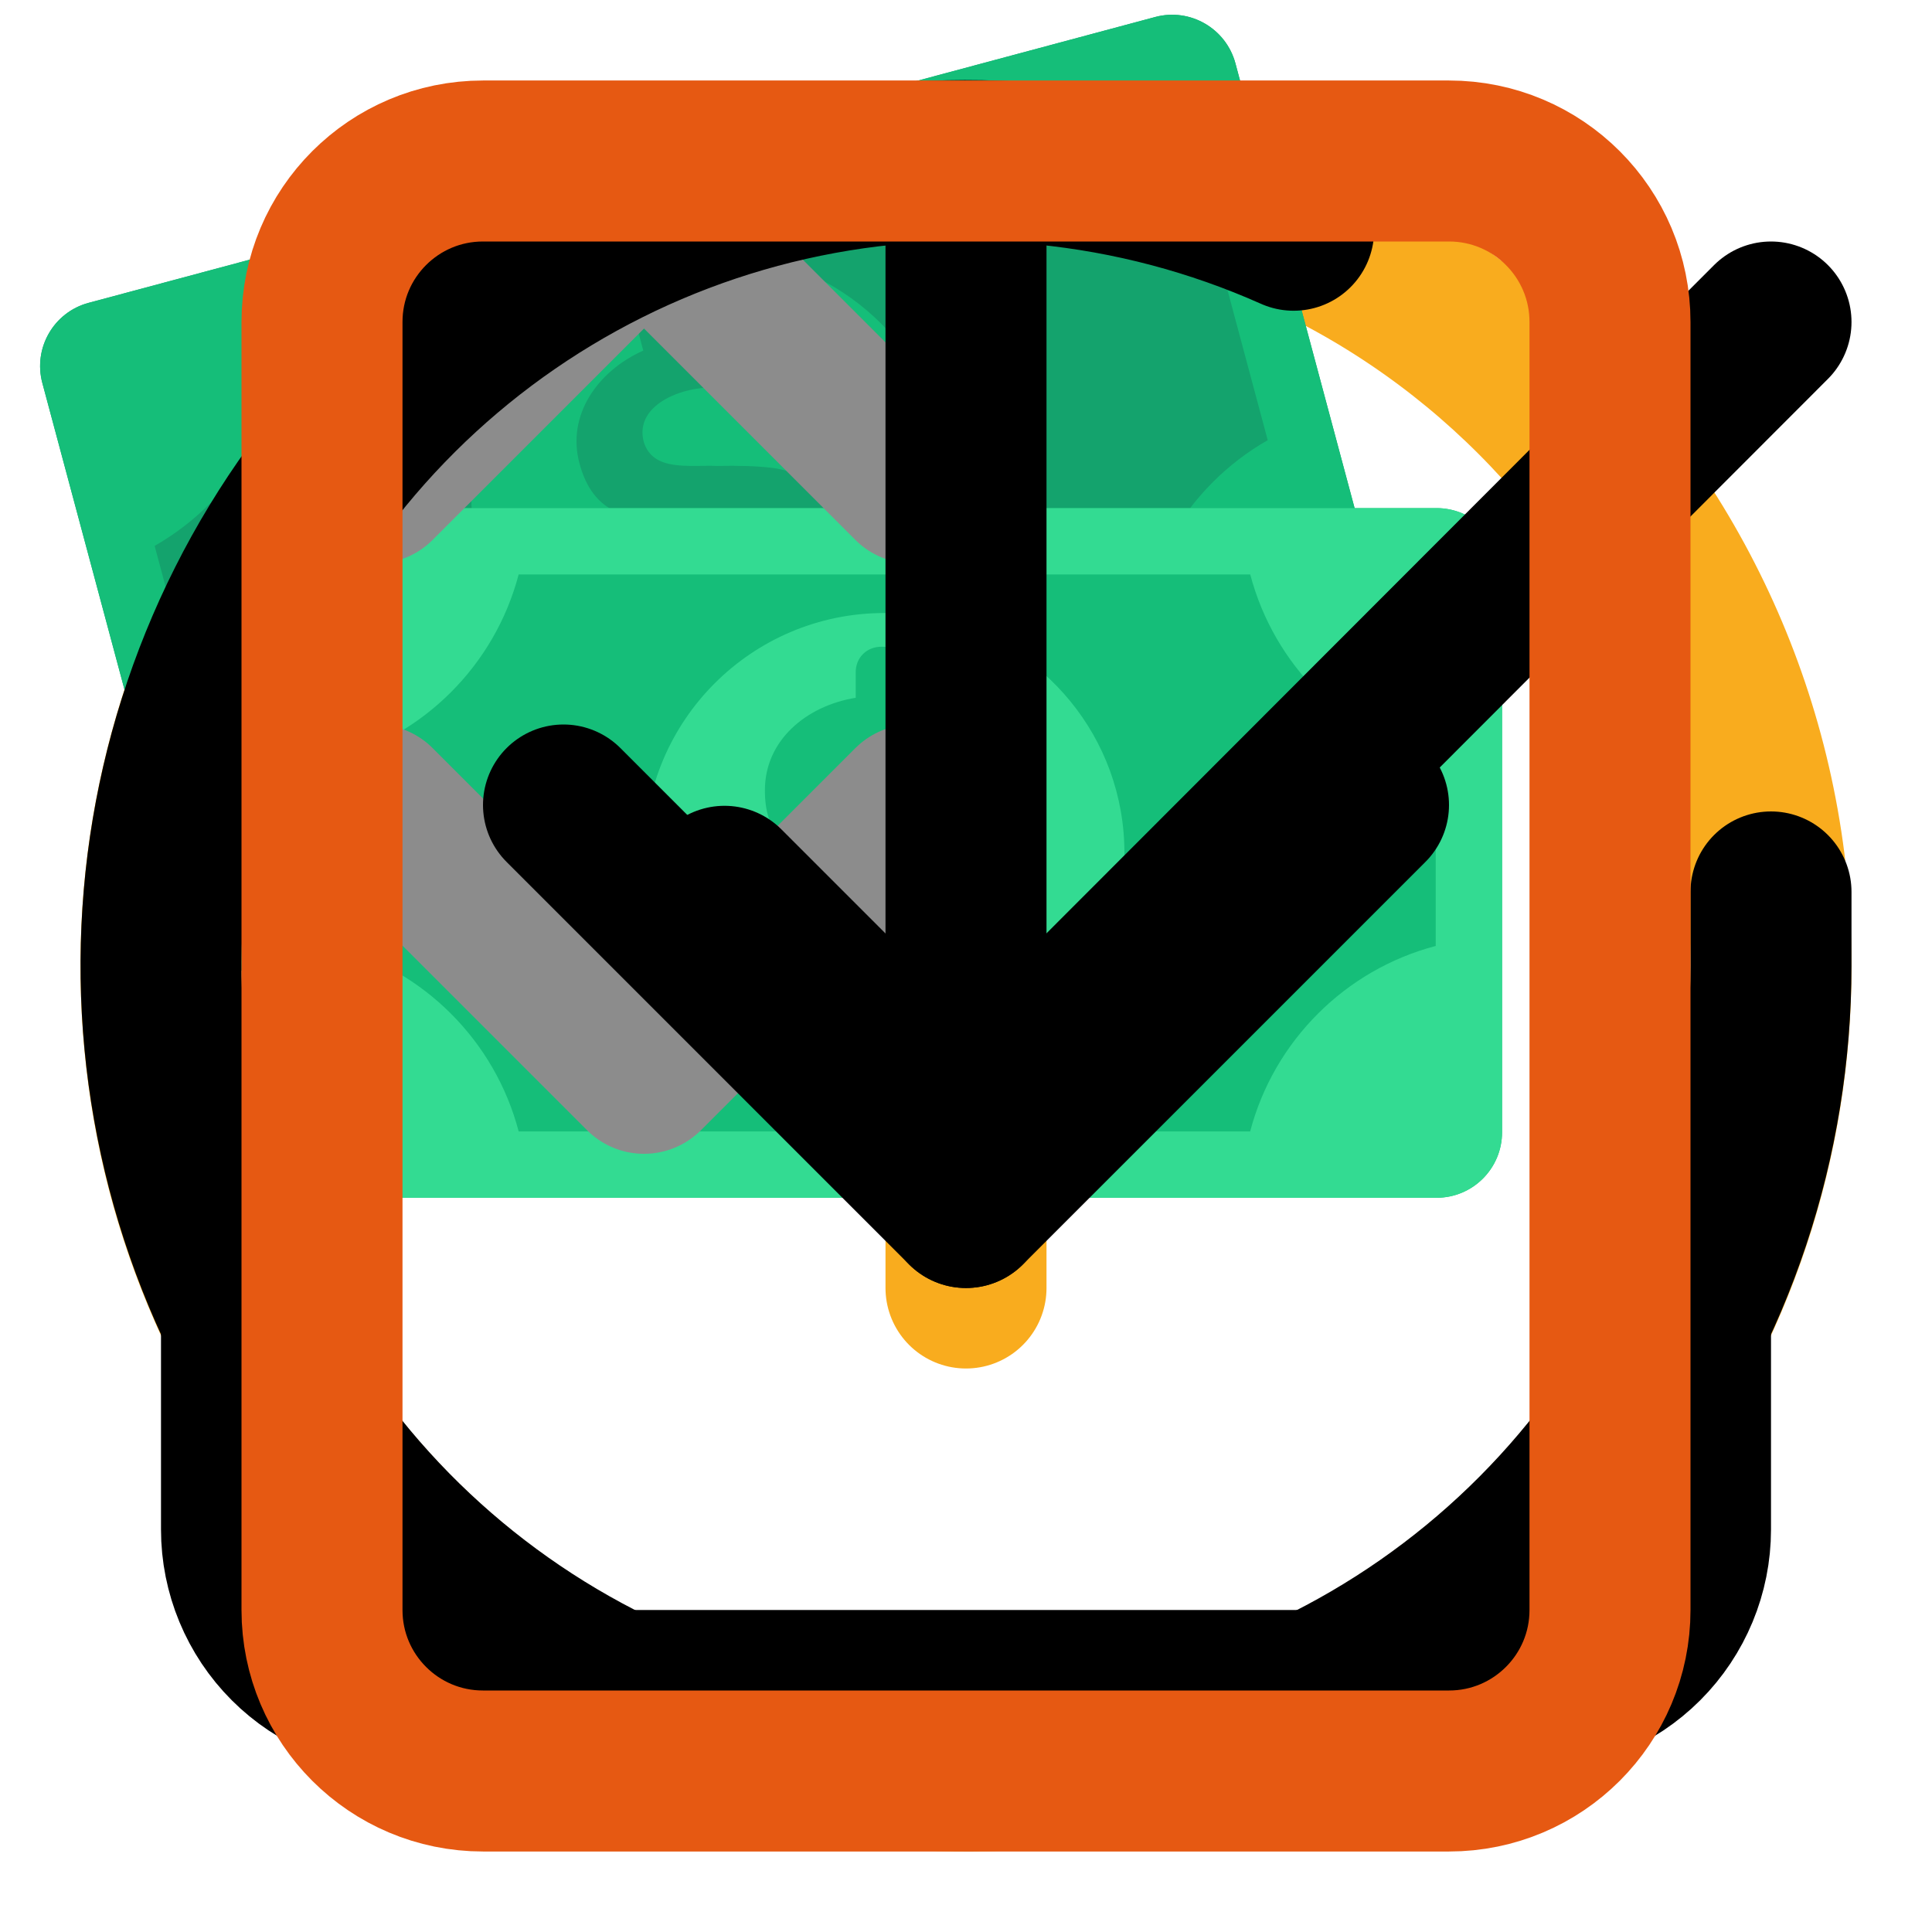
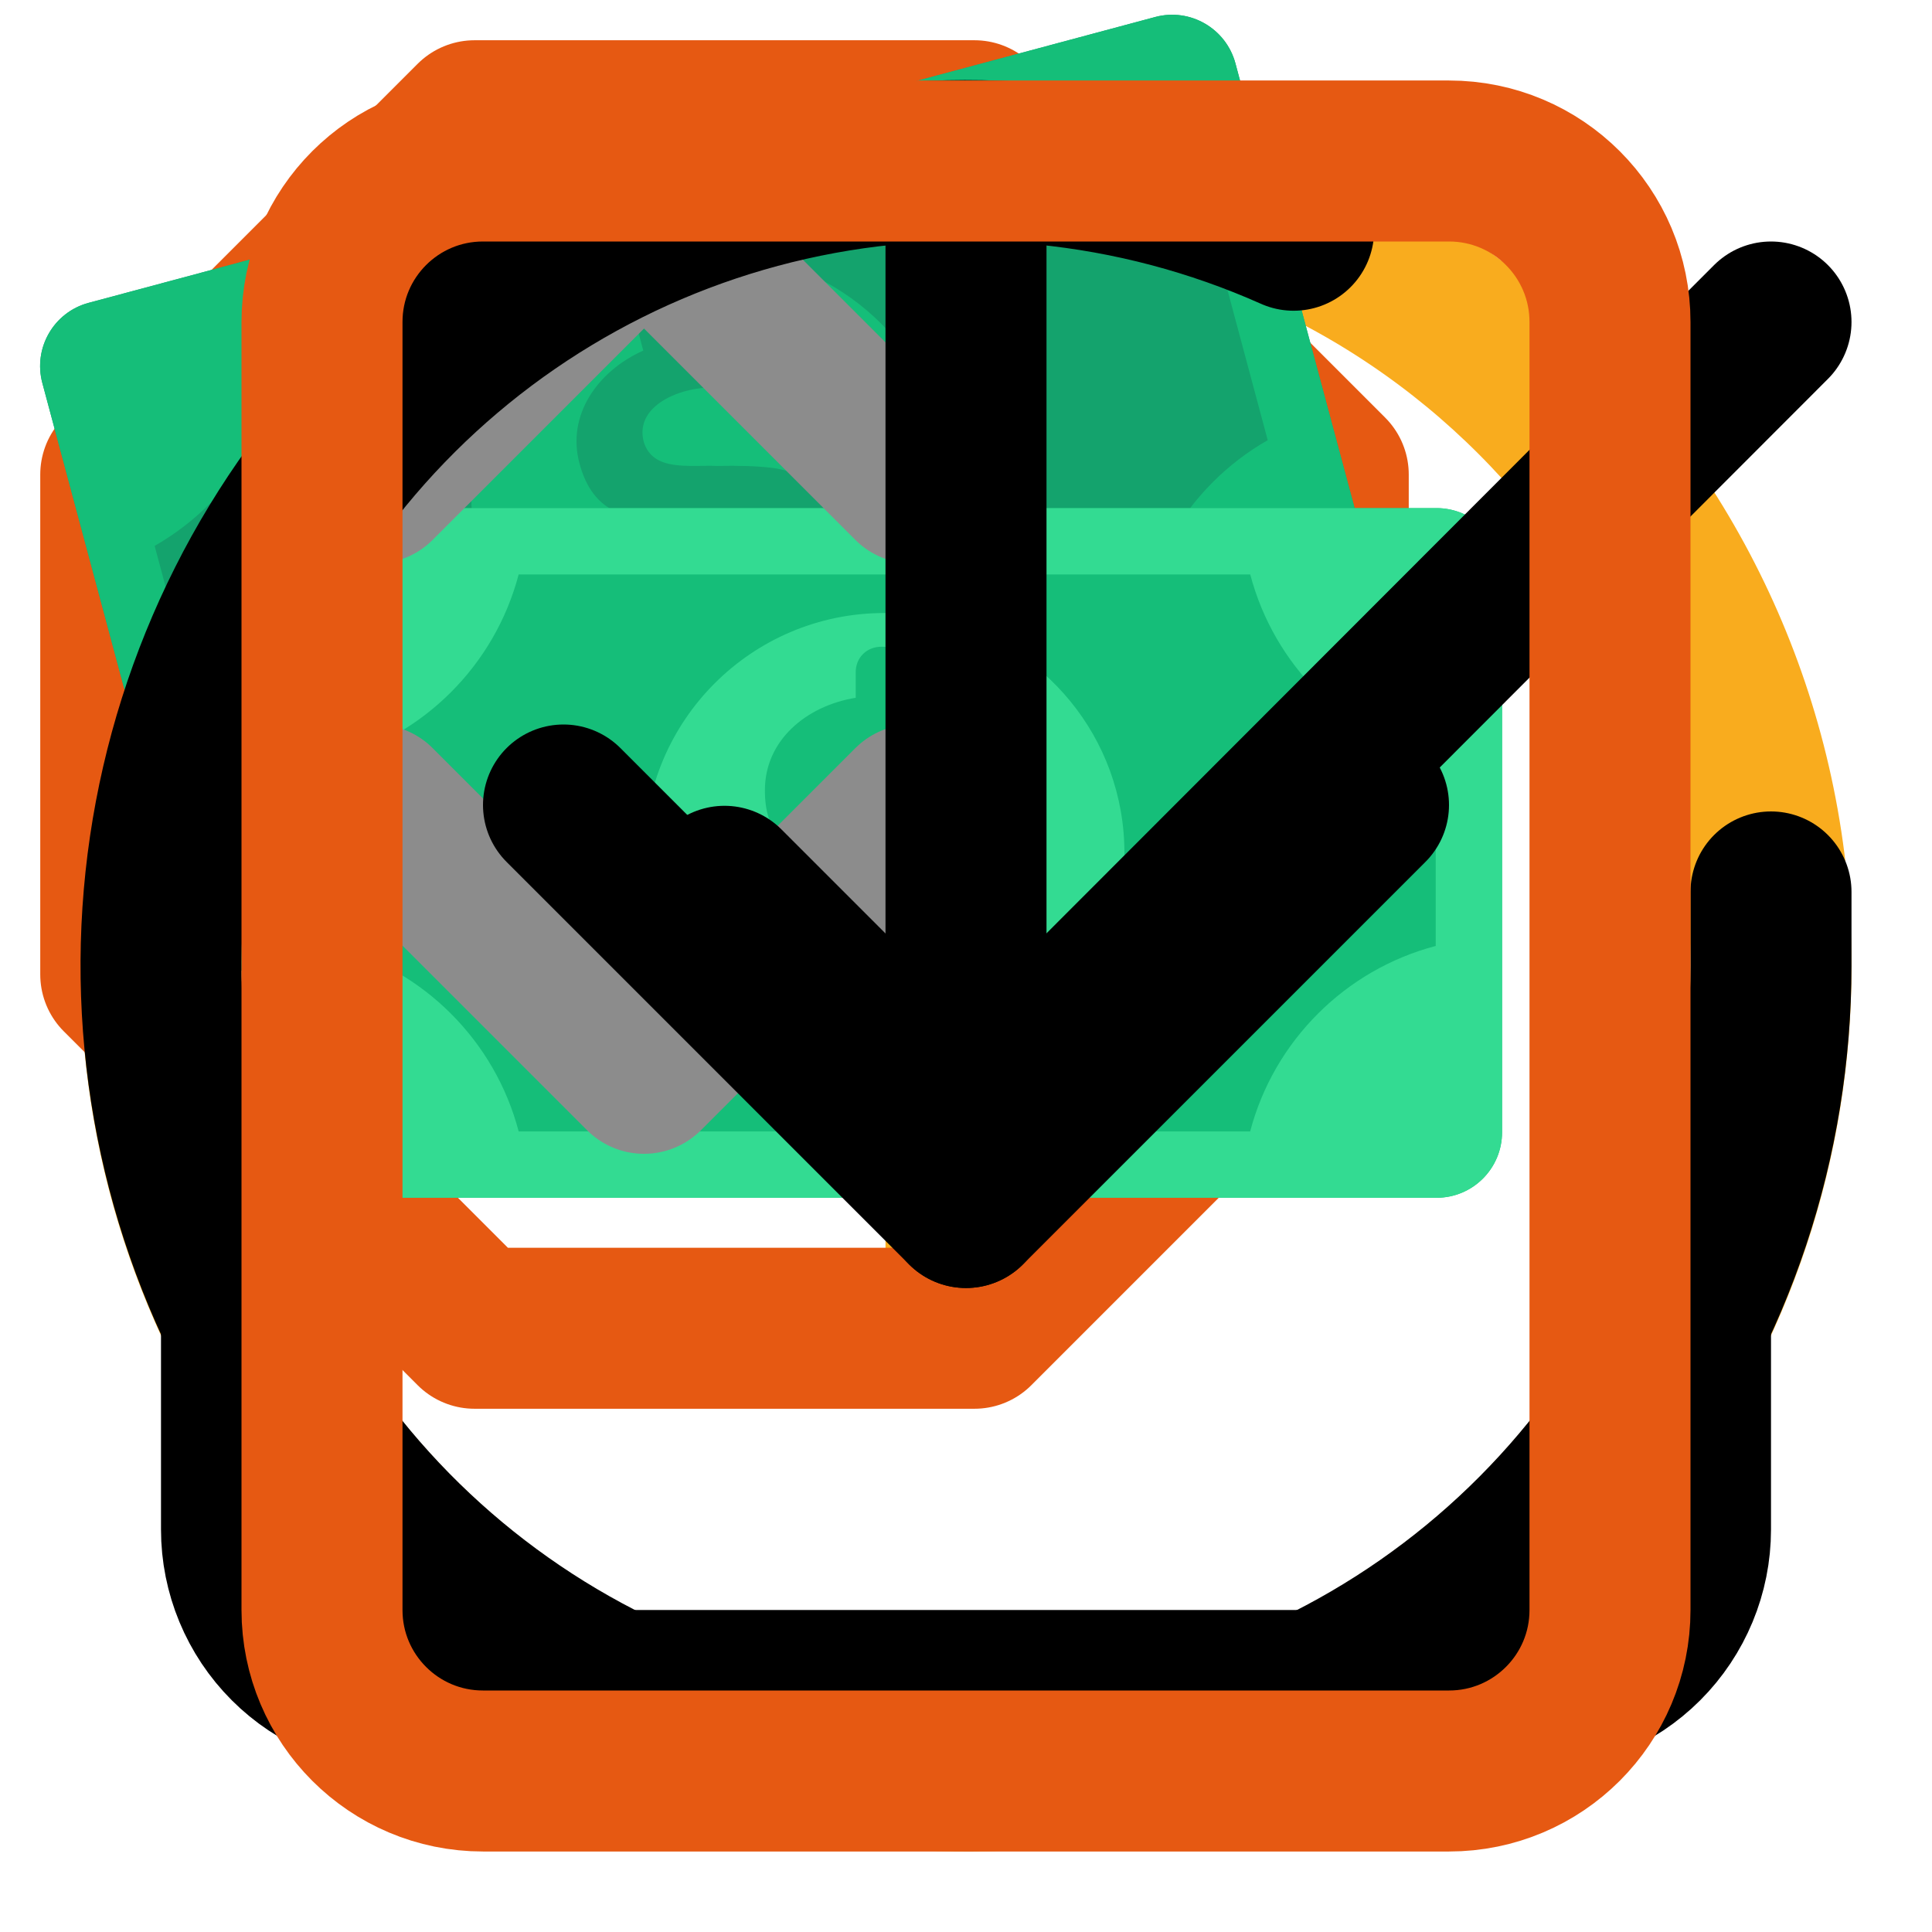
<svg xmlns="http://www.w3.org/2000/svg">
  <svg id="home" viewBox="0 0 24 24" fill="none">
    <path d="M3 9L12 2L21 9V20C21 20.53 20.789 21.039 20.414 21.414C20.039 21.789 19.53 22 19 22H5C4.47 22 3.961 21.789 3.586 21.414C3.211 21.039 3 20.53 3 20V9Z" stroke-width="2" stroke-linecap="round" stroke-linejoin="round" />
    <path d="M9 22V12H15V22" stroke-width="2" stroke-linecap="round" stroke-linejoin="round" />
  </svg>
  <svg id="user" viewBox="0 0 24 24" fill="none">
    <path d="M20 21V19C20 17.939 19.579 16.922 18.828 16.172C18.078 15.421 17.061 15 16 15H8C6.939 15 5.922 15.421 5.172 16.172C4.421 16.922 4 17.939 4 19V21" stroke-width="2" stroke-linecap="round" stroke-linejoin="round" />
    <path d="M12 11C14.209 11 16 9.209 16 7C16 4.791 14.209 3 12 3C9.791 3 8 4.791 8 7C8 9.209 9.791 11 12 11Z" stroke-width="2" stroke-linecap="round" stroke-linejoin="round" />
  </svg>
  <svg id="file" viewBox="0 0 24 24" fill="none">
    <path d="M14.5 2H6C5.47 2 4.961 2.211 4.586 2.586C4.211 2.961 4 3.47 4 4V20C4 20.53 4.211 21.039 4.586 21.414C4.961 21.789 5.47 22 6 22H18C18.53 22 19.039 21.789 19.414 21.414C19.789 21.039 20 20.53 20 20V7.5L14.5 2Z" stroke-width="2" stroke-linecap="round" stroke-linejoin="round" />
    <path d="M14 2V8H20" stroke-width="2" stroke-linecap="round" stroke-linejoin="round" />
  </svg>
  <svg id="file-text" viewBox="0 0 24 24" fill="none">
    <path d="M14.5 2H6C5.47 2 4.961 2.211 4.586 2.586C4.211 2.961 4 3.47 4 4V20C4 20.53 4.211 21.039 4.586 21.414C4.961 21.789 5.47 22 6 22H18C18.53 22 19.039 21.789 19.414 21.414C19.789 21.039 20 20.53 20 20V7.5L14.5 2Z" stroke-width="2" stroke-linecap="round" stroke-linejoin="round" />
    <path d="M14 2V8H20" stroke-width="2" stroke-linecap="round" stroke-linejoin="round" />
    <path d="M16 13H8" stroke-width="2" stroke-linecap="round" stroke-linejoin="round" />
    <path d="M16 17H8" stroke-width="2" stroke-linecap="round" stroke-linejoin="round" />
    <path d="M10 9H8" stroke-width="2" stroke-linecap="round" stroke-linejoin="round" />
  </svg>
  <svg id="layers" viewBox="0 0 24 24" fill="none">
    <path d="M12 2L2 7L12 12L22 7L12 2Z" stroke-width="2" stroke-linecap="round" stroke-linejoin="round" />
    <path d="M2 17L12 22L22 17" stroke-width="2" stroke-linecap="round" stroke-linejoin="round" />
    <path d="M2 12L12 17L22 12" stroke-width="2" stroke-linecap="round" stroke-linejoin="round" />
  </svg>
  <svg id="calculator" viewBox="0 0 24 24" fill="none">
    <path d="M18 2H6C4.895 2 4 2.895 4 4V20C4 21.105 4.895 22 6 22H18C19.105 22 20 21.105 20 20V4C20 2.895 19.105 2 18 2Z" stroke-width="2" stroke-linecap="round" stroke-linejoin="round" />
    <path d="M8 6H16" stroke-width="2" stroke-linecap="round" stroke-linejoin="round" />
    <path d="M16 14V18" stroke-width="2" stroke-linecap="round" stroke-linejoin="round" />
    <path d="M16 10H16.01" stroke-width="2" stroke-linecap="round" stroke-linejoin="round" />
    <path d="M12 10H12.01" stroke-width="2" stroke-linecap="round" stroke-linejoin="round" />
    <path d="M8 10H8.01" stroke-width="2" stroke-linecap="round" stroke-linejoin="round" />
    <path d="M12 14H12.01" stroke-width="2" stroke-linecap="round" stroke-linejoin="round" />
    <path d="M8 14H8.01" stroke-width="2" stroke-linecap="round" stroke-linejoin="round" />
    <path d="M12 18H12.01" stroke-width="2" stroke-linecap="round" stroke-linejoin="round" />
    <path d="M8 18H8.01" stroke-width="2" stroke-linecap="round" stroke-linejoin="round" />
  </svg>
  <svg id="filter" viewBox="0 0 24 24" fill="none">
    <path d="M22 3H2L10 12.46V19L14 21V12.46L22 3Z" stroke-width="2" stroke-linecap="round" stroke-linejoin="round" />
  </svg>
  <svg id="calender" viewBox="0 0 24 24" fill="none">
    <path d="M19 4H5C3.895 4 3 4.895 3 6V20C3 21.105 3.895 22 5 22H19C20.105 22 21 21.105 21 20V6C21 4.895 20.105 4 19 4Z" stroke-width="2" stroke-linecap="round" stroke-linejoin="round" />
    <path d="M16 2V6" stroke-width="2" stroke-linecap="round" stroke-linejoin="round" />
    <path d="M8 2V6" stroke-width="2" stroke-linecap="round" stroke-linejoin="round" />
    <path d="M3 10H21" stroke-width="2" stroke-linecap="round" stroke-linejoin="round" />
  </svg>
  <svg id="dashboard" viewBox="0 0 24 24" fill="none">
    <path d="M10 3H3V12H10V3Z" stroke-width="2" stroke-linecap="round" stroke-linejoin="round" />
    <path d="M21 3H14V8H21V3Z" stroke-width="2" stroke-linecap="round" stroke-linejoin="round" />
    <path d="M21 12H14V21H21V12Z" stroke-width="2" stroke-linecap="round" stroke-linejoin="round" />
    <path d="M10 16H3V21H10V16Z" stroke-width="2" stroke-linecap="round" stroke-linejoin="round" />
    <path d="M3 10H21" stroke-width="2" stroke-linecap="round" stroke-linejoin="round" />
  </svg>
  <svg id="info" viewBox="0 0 24 24" fill="none">
    <path d="M12 22C17.523 22 22 17.523 22 12C22 6.477 17.523 2 12 2C6.477 2 2 6.477 2 12C2 17.523 6.477 22 12 22Z" stroke="#F9AC1E" stroke-width="2" stroke-linecap="round" stroke-linejoin="round" />
    <path d="M12 16V12" stroke="#F9AC1E" stroke-width="2" stroke-linecap="round" stroke-linejoin="round" />
    <path d="M12 8H12.01" stroke="#F9AC1E" stroke-width="2" stroke-linecap="round" stroke-linejoin="round" />
  </svg>
+   <svg id="alert-info" viewBox="0 0 24 24" fill="none">
+     <path d="M5.895 1.5H12.105L16.5 5.895V12.105L12.105 16.5H5.895L1.5 12.105V5.895L5.895 1.5Z" stroke="#E65912" stroke-width="2" stroke-linecap="round" stroke-linejoin="round" />
+     <path d="M9 6V9" stroke="#E65912" stroke-width="2" stroke-linecap="round" stroke-linejoin="round" />
+     <path d="M9 12H9.008" stroke="#E65912" stroke-width="2" stroke-linecap="round" stroke-linejoin="round" />
+   </svg>
  <svg id="money" viewBox="0 0 24 24" fill="none">
    <path d="M17.143 7.49L15.347 0.787C15.23 0.353 14.784 0.095 14.351 0.211L1.101 3.762C0.667 3.878 0.41 4.324 0.526 4.758L2.322 11.461C2.439 11.896 2.884 12.153 3.318 12.037L16.568 8.487C17.002 8.371 17.259 7.925 17.143 7.49Z" fill="#14A36D" />
    <path d="M17.143 7.49L15.347 0.787C15.23 0.353 14.784 0.095 14.351 0.211L1.101 3.762C0.667 3.878 0.41 4.324 0.526 4.758L2.322 11.461C2.439 11.896 2.884 12.153 3.318 12.037L16.568 8.487C17.002 8.371 17.259 7.925 17.143 7.49ZM15.748 5.468C14.739 6.044 14.112 7.129 14.118 8.29L5.341 10.642C4.766 9.633 3.681 9.007 2.519 9.013L1.921 6.781C2.93 6.205 3.556 5.121 3.55 3.958L12.328 1.606C12.904 2.616 13.988 3.241 15.15 3.236L15.748 5.468Z" fill="#15BE79" />
    <path d="M11.714 5.353C11.343 3.97 10.057 3.075 8.681 3.148C8.476 3.158 8.269 3.19 8.062 3.245C6.473 3.671 5.529 5.306 5.955 6.896C6.052 7.259 6.212 7.588 6.421 7.875C7.125 8.846 8.379 9.333 9.606 9.004C11.196 8.578 12.14 6.943 11.714 5.353Z" fill="#15BE79" />
    <path d="M10.316 7.322C10.174 7.568 9.946 7.763 9.633 7.906L9.713 8.205C9.765 8.391 9.669 8.556 9.483 8.604C9.302 8.654 9.13 8.558 9.084 8.373L9.008 8.091C8.64 8.155 8.22 8.135 7.88 8.006C7.667 7.954 7.588 7.697 7.671 7.511C7.759 7.326 7.9 7.332 8.099 7.38C8.285 7.431 8.456 7.459 8.613 7.464C9.027 7.474 9.743 7.308 9.613 6.783C9.504 6.452 9.074 6.538 8.744 6.516C8.253 6.505 7.918 6.551 7.535 6.29C7.376 6.179 7.265 6.003 7.2 5.762C7.034 5.158 7.425 4.608 7.991 4.355L7.911 4.056C7.858 3.873 7.959 3.704 8.141 3.658C8.326 3.605 8.492 3.701 8.539 3.888L8.616 4.176C8.942 4.134 9.269 4.173 9.597 4.295C9.722 4.338 9.785 4.413 9.819 4.539C9.865 4.687 9.794 4.901 9.641 4.94C9.538 4.965 9.491 4.953 9.372 4.922C9.204 4.87 9.058 4.836 8.932 4.821C8.551 4.775 7.865 5.001 7.998 5.493C8.114 5.859 8.554 5.775 8.908 5.788C9.179 5.782 9.405 5.79 9.585 5.811C9.765 5.832 9.932 5.898 10.087 6.008C10.453 6.268 10.569 6.93 10.316 7.322Z" fill="#14A36D" />
    <path d="M18.659 14.066V7.126C18.659 6.676 18.295 6.312 17.846 6.312H4.128C3.679 6.312 3.315 6.676 3.315 7.126V14.066C3.315 14.515 3.679 14.879 4.128 14.879H17.846C18.295 14.879 18.659 14.515 18.659 14.066Z" fill="#15BE79" />
    <path d="M18.659 14.066V7.126C18.659 6.676 18.295 6.312 17.846 6.312H4.128C3.679 6.312 3.315 6.676 3.315 7.126V14.066C3.315 14.515 3.679 14.879 4.128 14.879H17.846C18.295 14.879 18.659 14.515 18.659 14.066ZM17.835 11.751C16.711 12.046 15.825 12.932 15.53 14.055H6.443C6.149 12.932 5.263 12.046 4.139 11.751V9.44C5.263 9.145 6.148 8.26 6.443 7.136H15.531C15.826 8.26 16.711 9.145 17.835 9.44V11.751H17.835Z" fill="#33DB92" />
    <path d="M13.968 10.595C13.968 9.164 12.957 7.967 11.609 7.681C11.409 7.637 11.2 7.615 10.986 7.615C9.34 7.615 8.005 8.95 8.005 10.595C8.005 10.971 8.075 11.331 8.202 11.662C8.631 12.782 9.716 13.577 10.986 13.577C12.633 13.577 13.968 12.242 13.968 10.595Z" fill="#33DB92" />
    <path d="M12.107 12.136C11.907 12.337 11.636 12.466 11.296 12.524V12.833C11.299 13.026 11.164 13.161 10.971 13.158C10.784 13.161 10.642 13.023 10.646 12.833V12.54C10.273 12.507 9.873 12.379 9.577 12.166C9.386 12.061 9.376 11.793 9.504 11.634C9.637 11.478 9.772 11.521 9.952 11.618C10.118 11.716 10.276 11.787 10.426 11.832C10.824 11.95 11.558 11.974 11.568 11.434C11.549 11.086 11.111 11.057 10.798 10.951C10.326 10.813 9.991 10.77 9.689 10.42C9.564 10.271 9.502 10.073 9.502 9.823C9.498 9.197 10.018 8.767 10.63 8.668V8.359C10.626 8.169 10.768 8.031 10.955 8.034C11.148 8.031 11.283 8.166 11.28 8.359V8.657C11.606 8.701 11.911 8.824 12.197 9.026C12.306 9.1 12.348 9.188 12.349 9.319C12.354 9.474 12.23 9.662 12.072 9.661C11.966 9.658 11.925 9.635 11.817 9.574C11.669 9.48 11.536 9.409 11.419 9.362C11.062 9.219 10.341 9.26 10.342 9.769C10.36 10.153 10.807 10.186 11.145 10.29C11.409 10.355 11.625 10.421 11.793 10.488C11.961 10.555 12.105 10.661 12.227 10.807C12.513 11.154 12.454 11.823 12.107 12.136Z" fill="#15BE79" />
  </svg>
  <svg id="sort-up-down" viewBox="0 0 24 24" fill="none">
    <path d="M4.667 10L8 13.333L11.333 10" stroke="#8C8C8C" stroke-width="2" stroke-linecap="round" stroke-linejoin="round" />
    <path d="M4.667 6L8 2.667L11.333 6" stroke="#8C8C8C" stroke-width="2" stroke-linecap="round" stroke-linejoin="round" />
  </svg>
  <svg id="download" viewBox="0 0 24 24" fill="none">
    <path d="M21 15V19C21 19.53 20.789 20.039 20.414 20.414C20.039 20.789 19.53 21 19 21H5C4.47 21 3.961 20.789 3.586 20.414C3.211 20.039 3 19.53 3 19V15" stroke="black" stroke-width="2" stroke-linecap="round" stroke-linejoin="round" />
    <path d="M7 10L12 15L17 10" stroke="black" stroke-width="2" stroke-linecap="round" stroke-linejoin="round" />
    <path d="M12 15V3" stroke="black" stroke-width="2" stroke-linecap="round" stroke-linejoin="round" />
  </svg>
  <svg id="check-circle" viewBox="0 0 24 24" fill="none">
    <path d="M22 11.08V12C21.999 14.156 21.3 16.255 20.009 17.982C18.718 19.709 16.903 20.973 14.835 21.584C12.767 22.195 10.557 22.122 8.534 21.375C6.512 20.627 4.785 19.246 3.611 17.437C2.437 15.628 1.88 13.488 2.022 11.336C2.164 9.185 2.997 7.136 4.398 5.497C5.799 3.858 7.693 2.715 9.796 2.24C11.9 1.765 14.1 1.982 16.07 2.86" stroke="black" stroke-width="2" stroke-linecap="round" stroke-linejoin="round" />
    <path d="M22 4L12 14.01L9 11.01" stroke="black" stroke-width="2" stroke-linecap="round" stroke-linejoin="round" />
  </svg>
  <svg id="ticket" viewBox="0 0 24 24" fill="none">
    <path d="M3 15V17C3 17.53 3.211 18.039 3.586 18.414C3.961 18.789 4.47 19 5 19H19C19.53 19 20.039 18.789 20.414 18.414C20.789 18.039 21 17.53 21 17V15M3 9V7C3 6.47 3.211 5.961 3.586 5.586C3.961 5.211 4.47 5 5 5H19C19.53 5 20.039 5.211 20.414 5.586C20.789 5.961 21 6.47 21 7V9H3Z" stroke-width="2" stroke-linecap="round" stroke-linejoin="round" />
    <path d="M21 15C20.204 15 19.441 14.684 18.879 14.121C18.316 13.559 18 12.796 18 12C18 11.204 18.316 10.441 18.879 9.879C19.441 9.316 20.204 9 21 9" stroke-width="2" stroke-linecap="round" stroke-linejoin="round" />
    <path d="M3 15C3.796 15 4.559 14.684 5.121 14.121C5.684 13.559 6 12.796 6 12C6 11.204 5.684 10.441 5.121 9.879C4.559 9.316 3.796 9 3 9" stroke-width="2" stroke-linecap="round" stroke-linejoin="round" />
    <path d="M13 5V7" stroke-width="2" stroke-linecap="round" stroke-linejoin="round" />
    <path d="M13 17V19" stroke-width="2" stroke-linecap="round" stroke-linejoin="round" />
    <path d="M13 11V13" stroke-width="2" stroke-linecap="round" stroke-linejoin="round" />
  </svg>
  <svg id="building" viewBox="0 0 24 24" fill="none">
    <path d="M18 2H6C4.895 2 4 2.895 4 4V20C4 21.105 4.895 22 6 22H18C19.105 22 20 21.105 20 20V4C20 2.895 19.105 2 18 2Z" stroke="#E65912" stroke-width="2" stroke-linecap="round" stroke-linejoin="round" />
    <path d="M9 22V18H15V22" stroke-width="2" stroke-linecap="round" stroke-linejoin="round" />
    <path d="M8 6H8.01" stroke-width="2" stroke-linecap="round" stroke-linejoin="round" />
    <path d="M16 6H16.01" stroke-width="2" stroke-linecap="round" stroke-linejoin="round" />
    <path d="M12 6H12.01" stroke-width="2" stroke-linecap="round" stroke-linejoin="round" />
    <path d="M12 10H12.01" stroke-width="2" stroke-linecap="round" stroke-linejoin="round" />
    <path d="M12 14H12.01" stroke-width="2" stroke-linecap="round" stroke-linejoin="round" />
    <path d="M16 10H16.01" stroke-width="2" stroke-linecap="round" stroke-linejoin="round" />
    <path d="M16 14H16.01" stroke-width="2" stroke-linecap="round" stroke-linejoin="round" />
    <path d="M8 10H8.01" stroke-width="2" stroke-linecap="round" stroke-linejoin="round" />
    <path d="M8 14H8.01" stroke-width="2" stroke-linecap="round" stroke-linejoin="round" />
  </svg>
</svg>
